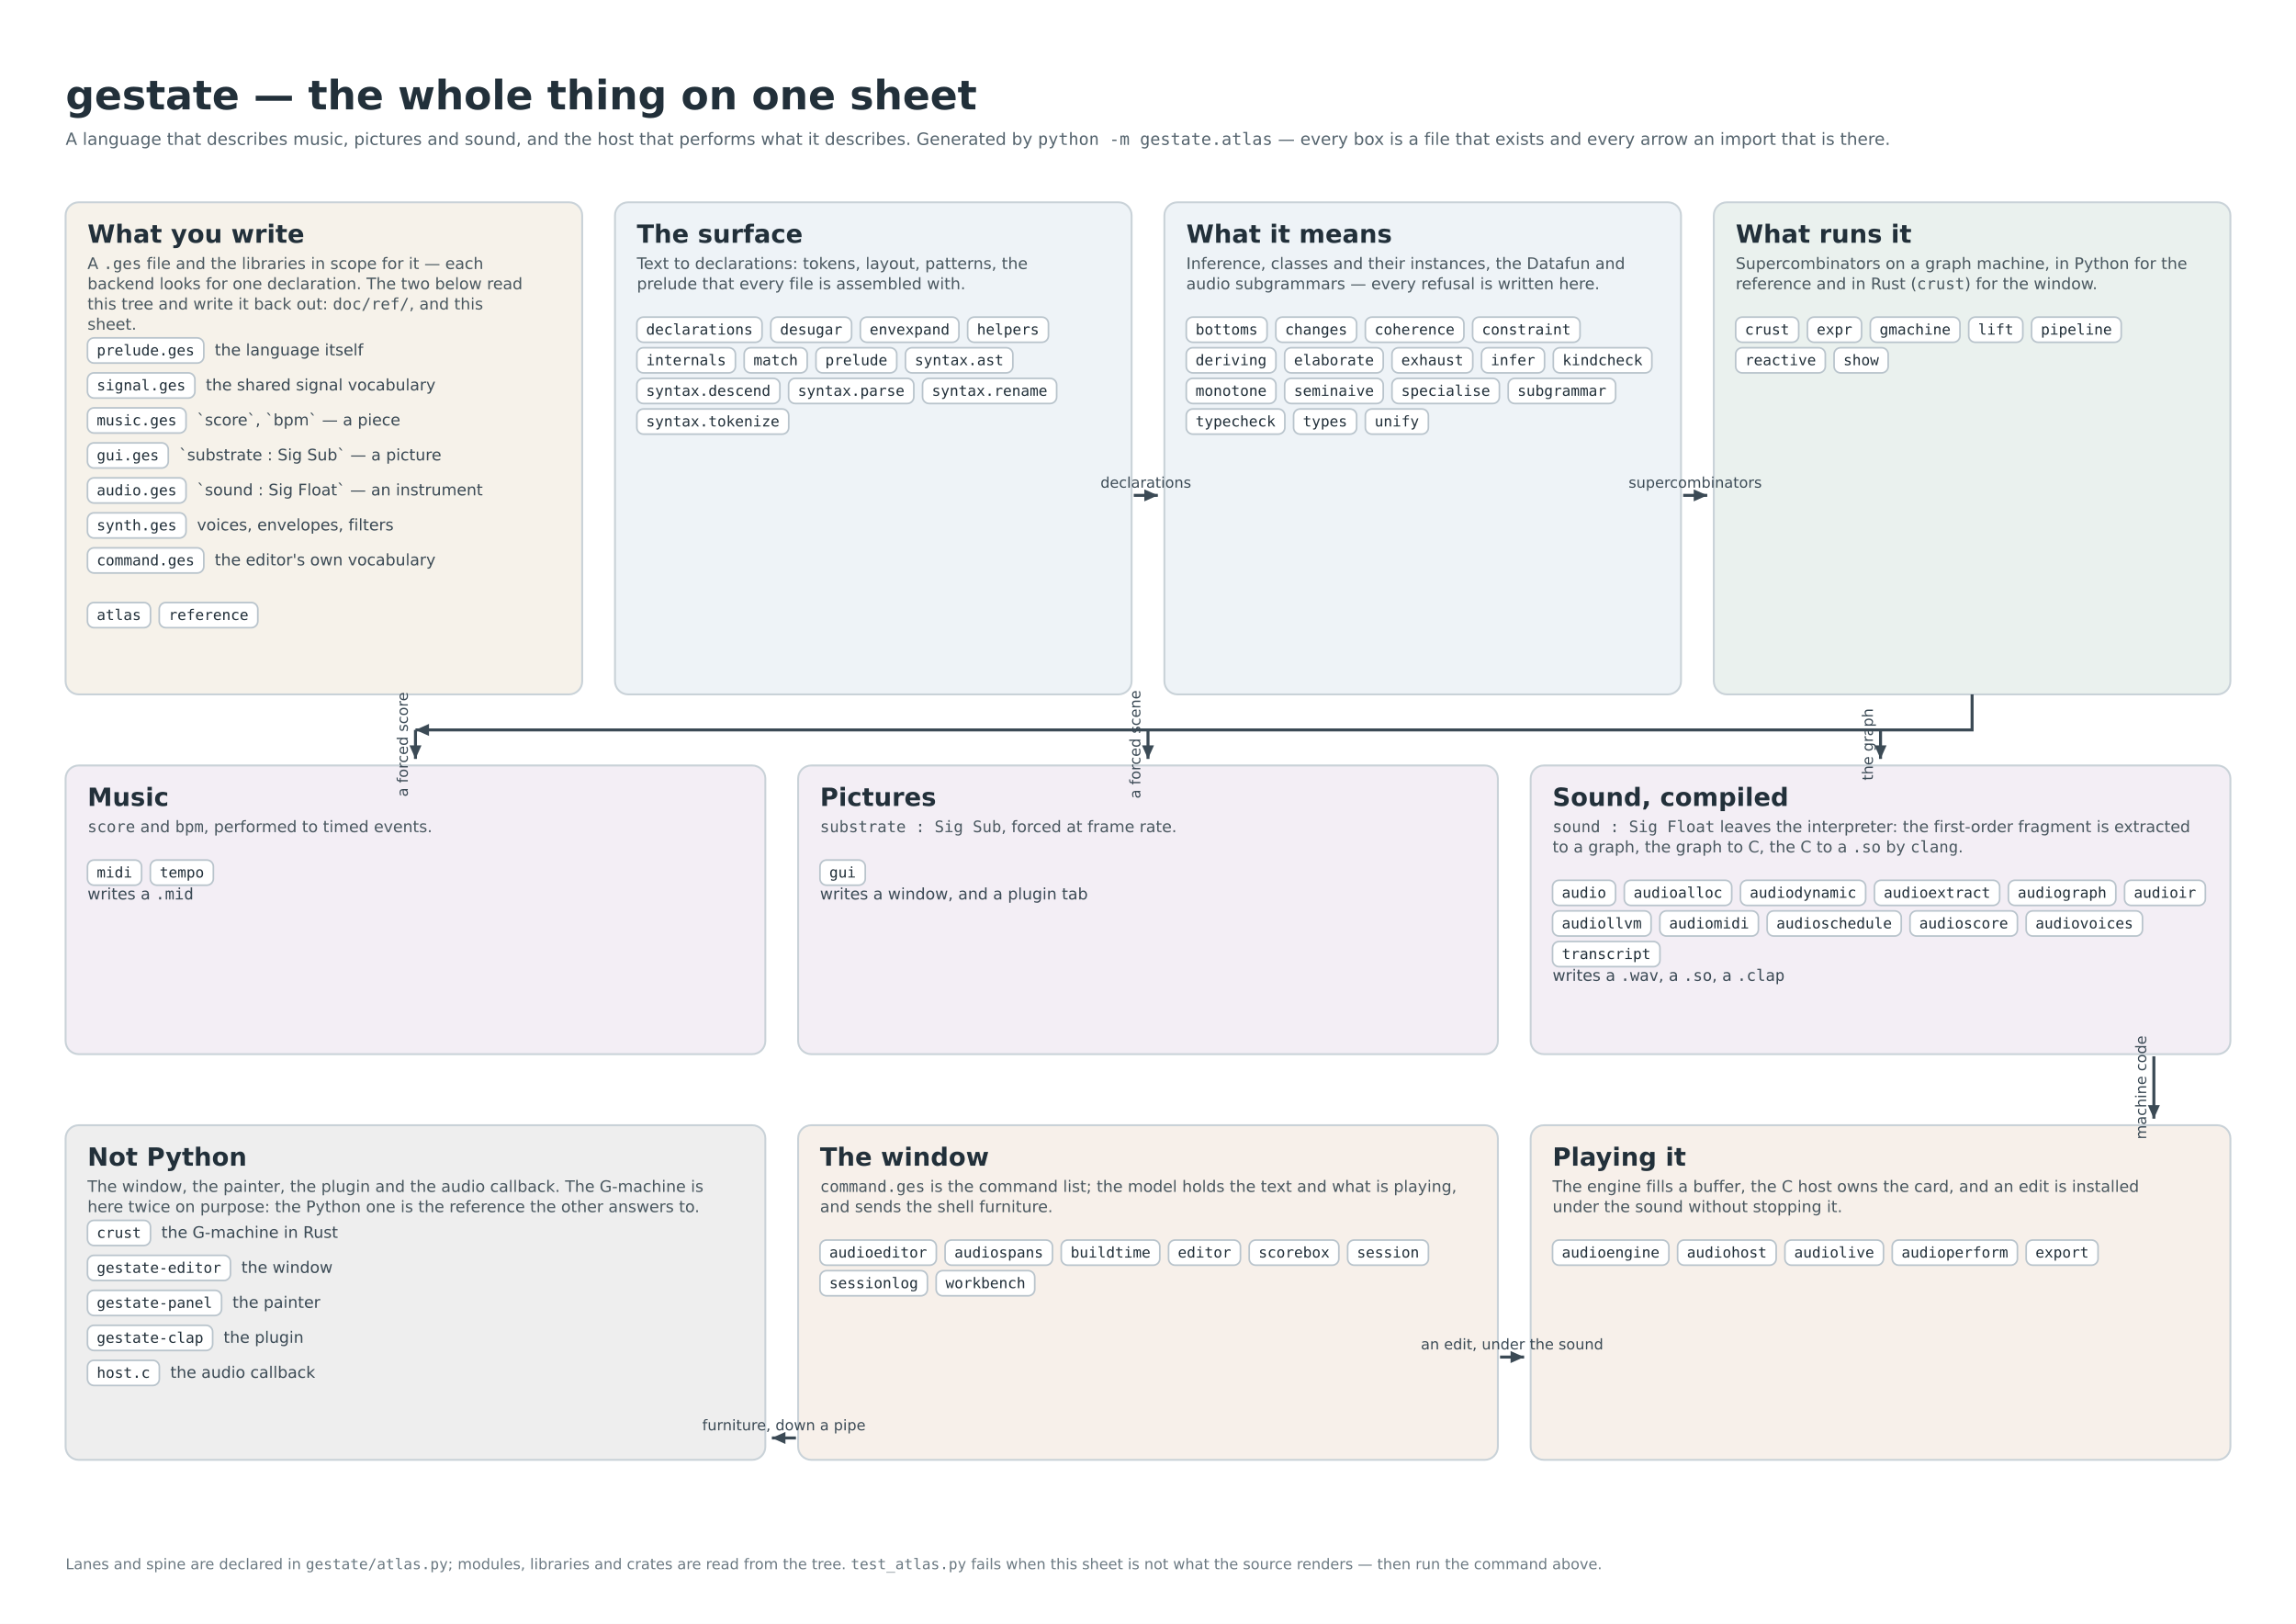
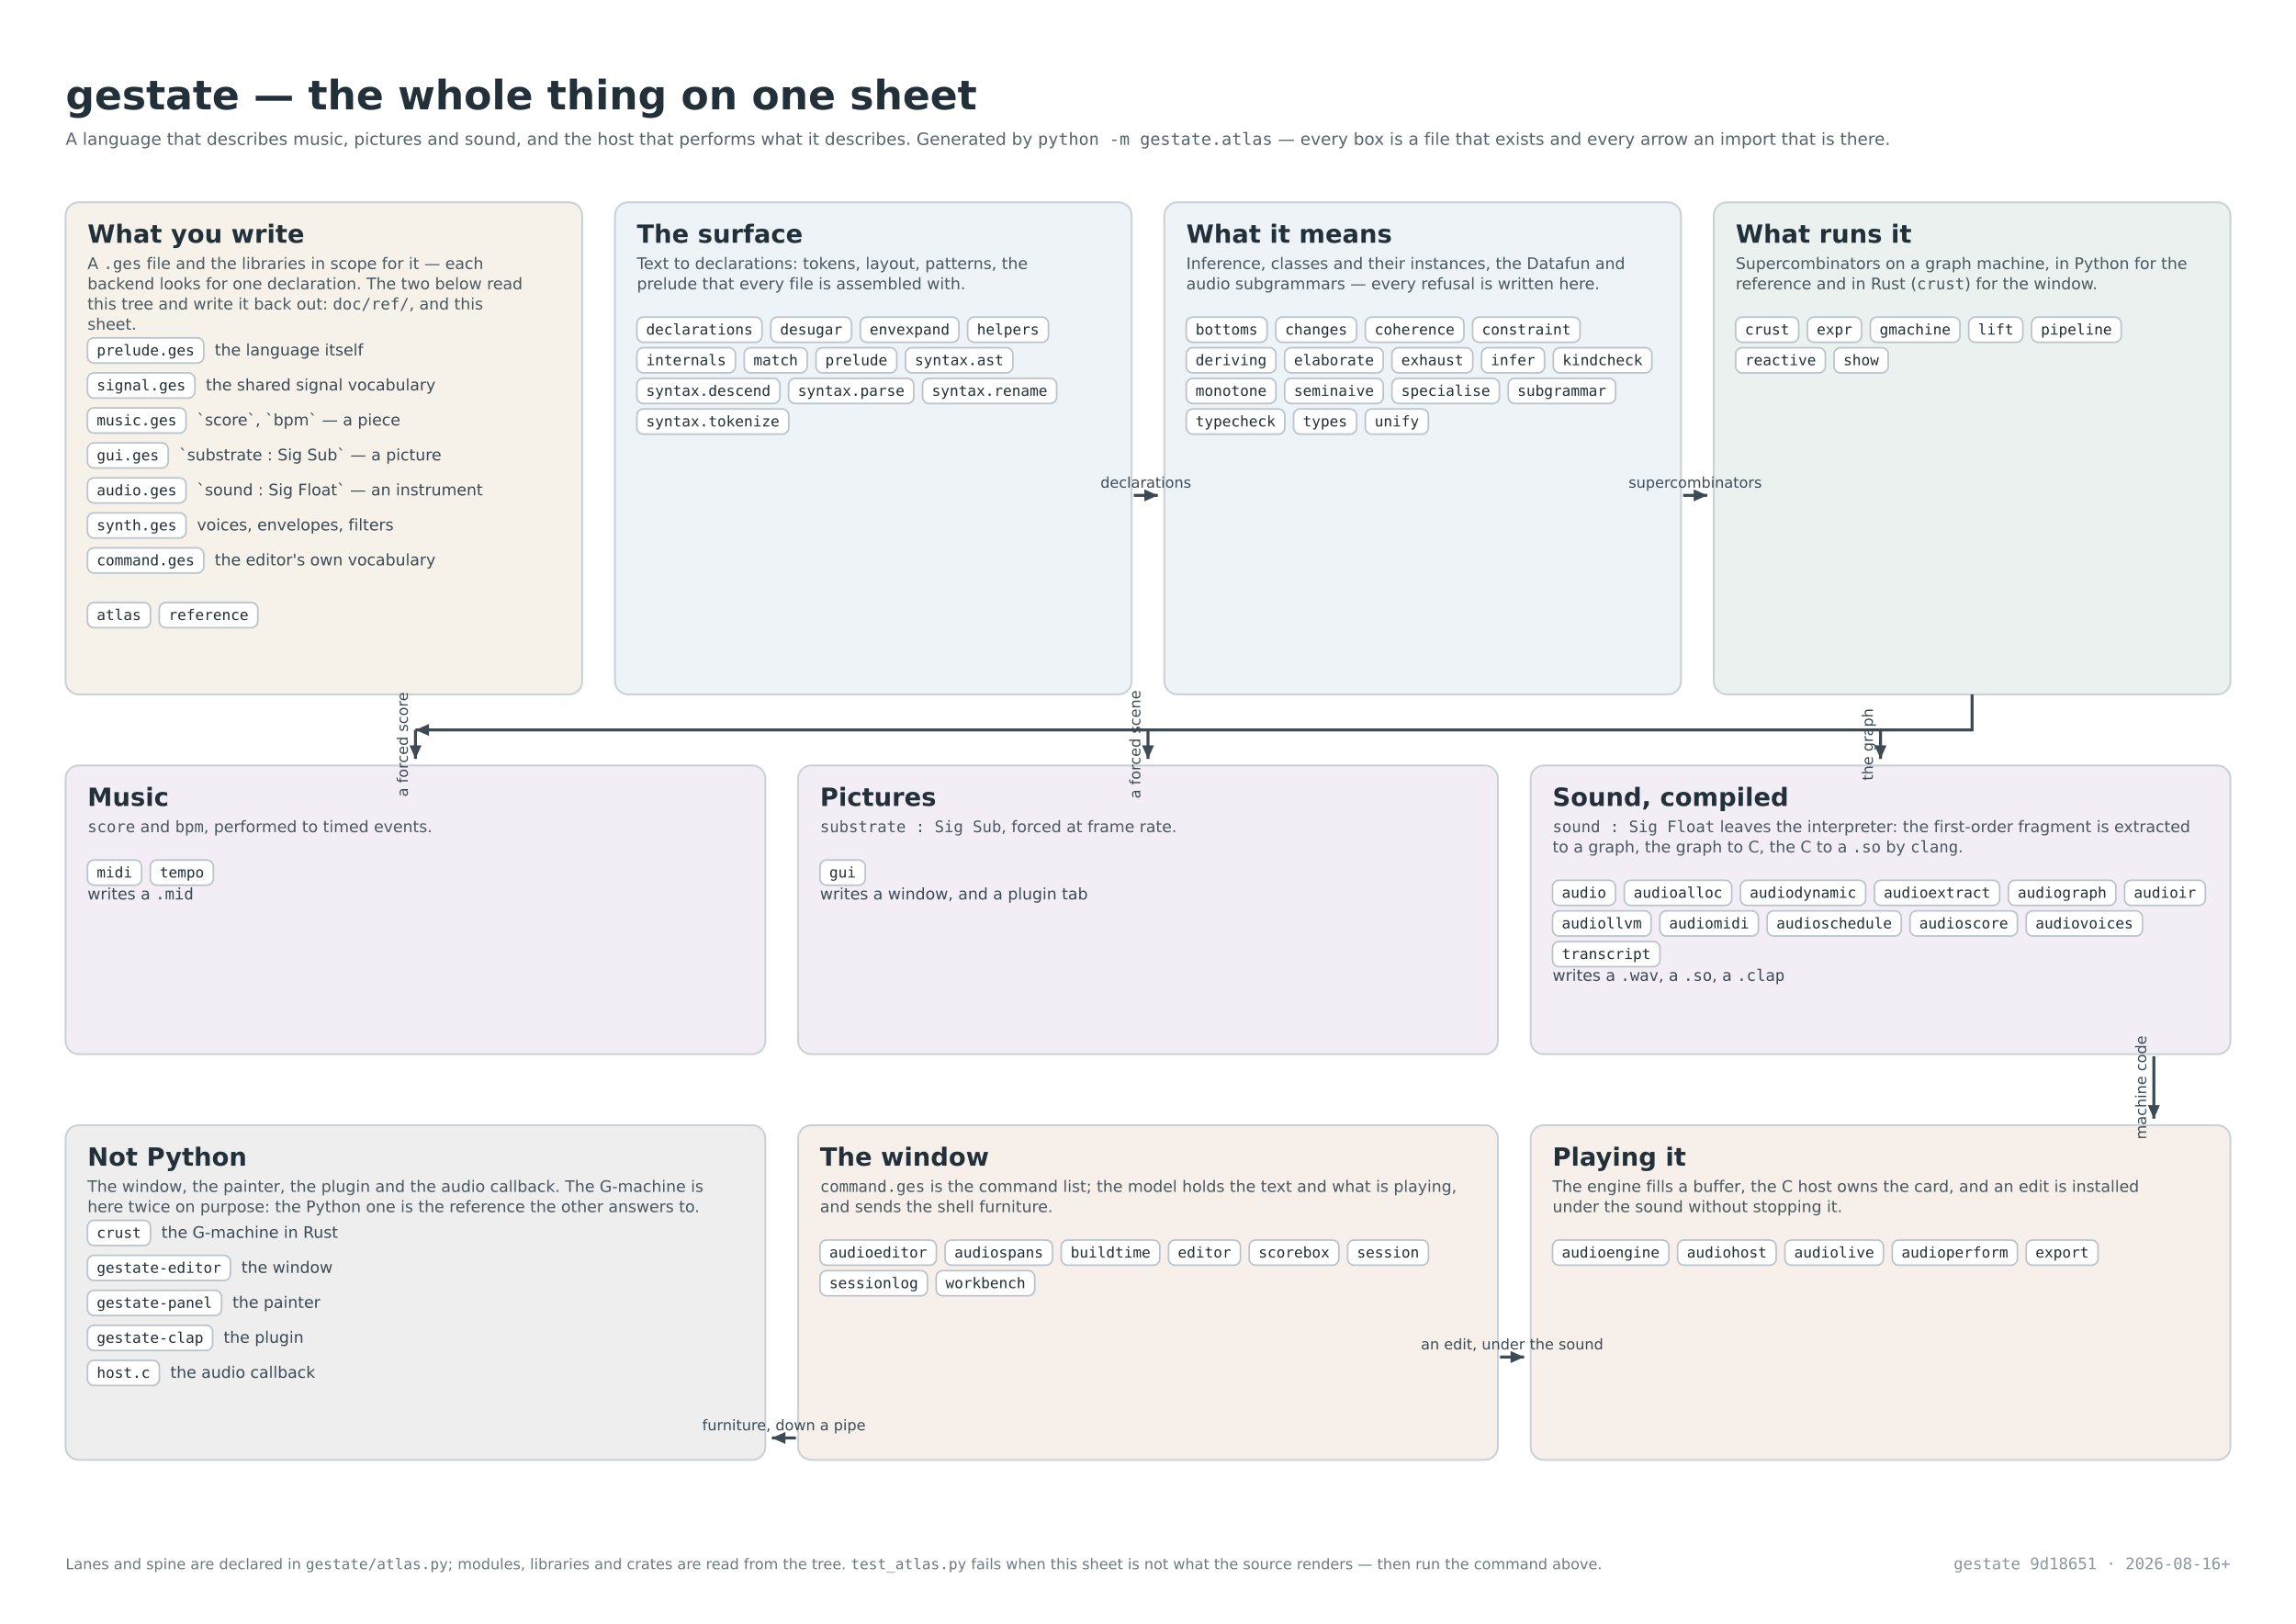
<svg xmlns="http://www.w3.org/2000/svg" width="420mm" height="297mm" viewBox="0 0 420 297">
  <defs>
    <marker id="tip" viewBox="0 0 10 10" refX="9" refY="5" markerWidth="5" markerHeight="5" orient="auto-start-reverse">
      <path d="M 0 1 L 9 5 L 0 9 z" fill="#3b4a55" />
    </marker>
  </defs>
  <style>
  text { font-family: 'DejaVu Sans', Verdana, sans-serif; fill: #22303a; }
  .mono, .chiptext { font-family: 'DejaVu Sans Mono', Consolas, monospace; }
  .title { font-size: 7.4px; font-weight: 700; }
  .subtitle { font-size: 3.1px; fill: #55646e; }
  .foot { font-size: 2.7px; fill: #6b7982; }
+   .stamp { font-size: 2.9px; fill: #8a97a0; text-anchor: end; font-family: 'DejaVu Sans Mono', Consolas, monospace; }
  .lane { stroke: #c9d2d8; stroke-width: 0.35; }
  .lanetitle { font-size: 4.6px; font-weight: 700; }
  .step { font-size: 3.6px; font-weight: 700; }
  .stepnum { font-size: 3.2px; fill: #93a2ab; }
  .home { font-size: 2.6px; fill: #6b7982; text-anchor: end; }
  .refuses { font-size: 2.6px; fill: #8a5a5a; }
  .note { font-size: 2.9px; fill: #4a5860; }
  .extra { font-size: 2.9px; fill: #3b4a55; }
  .chip { fill: #ffffff; stroke: #b9c4cc; stroke-width: 0.3; }
  .chiptext { font-size: 2.7px; text-anchor: middle; }
  .edge { stroke: #3b4a55; stroke-width: 0.55; fill: none; }
  .edgetext { font-size: 2.7px; fill: #3b4a55; text-anchor: middle; }
</style>
  <rect x="0" y="0" width="420" height="297" fill="#ffffff" />
  <text class="title" x="12.00" y="20.00">gestate — the whole thing on one sheet</text>
  <text class="subtitle" x="12.00" y="26.50">A language that describes music, pictures and sound, and the host that performs what it describes. Generated by <tspan class="mono">python -m gestate.atlas</tspan> — every box is a file that exists and every arrow an import that is there.</text>
-   <text class="foot" x="12.00" y="287.00">Lanes and spine are declared in <tspan class="mono">gestate/atlas.py</tspan>; modules, libraries and crates are read from the tree.  <tspan class="mono">test_atlas.py</tspan> fails when this sheet is not what the source renders — then run the command above.</text>
+   <text class="foot" x="12.00" y="287.00">Lanes and spine are declared in <tspan class="mono">gestate/atlas.py</tspan>; modules, libraries and crates are read from the tree. <tspan class="mono">test_atlas.py</tspan> fails when this sheet is not what the source renders — then run the command above.</text>
+   <text class="stamp" x="408.00" y="287.00">gestate 9d18651 · 2026-08-16+</text>
  <rect class="lane" x="12.00" y="37.00" width="94.50" height="90.00" rx="2.4" style="fill:#f6f2ea" />
  <text class="lanetitle" x="16.00" y="44.40">What you write</text>
  <text class="note" x="16.00" y="49.20">A <tspan class="mono">.ges</tspan> file and the libraries in scope for it — each</text>
  <text class="note" x="16.00" y="52.90">backend looks for one declaration. The two below read</text>
  <text class="note" x="16.00" y="56.60">this tree and write it back out: <tspan class="mono">doc/ref/</tspan>, and this</text>
  <text class="note" x="16.00" y="60.30">sheet.</text>
  <rect class="chip" x="16.00" y="61.80" width="21.28" height="4.6" rx="1.2" />
  <text class="chiptext" x="26.64" y="65.00">prelude.ges</text>
  <text class="extra" x="39.28" y="65.00">the language itself</text>
  <rect class="chip" x="16.00" y="68.20" width="19.65" height="4.6" rx="1.2" />
  <text class="chiptext" x="25.83" y="71.40">signal.ges</text>
  <text class="extra" x="37.65" y="71.40">the shared signal vocabulary</text>
  <rect class="chip" x="16.00" y="74.60" width="18.03" height="4.6" rx="1.2" />
  <text class="chiptext" x="25.01" y="77.80">music.ges</text>
  <text class="extra" x="36.03" y="77.80">`score`, `bpm` — a piece</text>
  <rect class="chip" x="16.00" y="81.00" width="14.78" height="4.6" rx="1.2" />
  <text class="chiptext" x="23.39" y="84.20">gui.ges</text>
  <text class="extra" x="32.78" y="84.20">`substrate : Sig Sub` — a picture</text>
  <rect class="chip" x="16.00" y="87.40" width="18.03" height="4.6" rx="1.2" />
  <text class="chiptext" x="25.01" y="90.60">audio.ges</text>
  <text class="extra" x="36.03" y="90.60">`sound : Sig Float` — an instrument</text>
  <rect class="chip" x="16.00" y="93.80" width="18.03" height="4.6" rx="1.2" />
  <text class="chiptext" x="25.01" y="97.00">synth.ges</text>
  <text class="extra" x="36.03" y="97.00">voices, envelopes, filters</text>
  <rect class="chip" x="16.00" y="100.20" width="21.28" height="4.6" rx="1.2" />
  <text class="chiptext" x="26.64" y="103.40">command.ges</text>
  <text class="extra" x="39.28" y="103.40">the editor's own vocabulary</text>
  <rect class="chip" x="16.00" y="110.20" width="11.53" height="4.6" rx="1.2" />
  <text class="chiptext" x="21.76" y="113.40">atlas</text>
  <rect class="chip" x="29.13" y="110.20" width="18.03" height="4.6" rx="1.2" />
  <text class="chiptext" x="38.14" y="113.40">reference</text>
  <rect class="lane" x="112.50" y="37.00" width="94.50" height="90.00" rx="2.4" style="fill:#eef3f7" />
  <text class="lanetitle" x="116.50" y="44.40">The surface</text>
  <text class="note" x="116.50" y="49.20">Text to declarations: tokens, layout, patterns, the</text>
  <text class="note" x="116.50" y="52.90">prelude that every file is assembled with.</text>
  <rect class="chip" x="116.50" y="58.00" width="22.90" height="4.6" rx="1.2" />
  <text class="chiptext" x="127.95" y="61.20">declarations</text>
  <rect class="chip" x="141.00" y="58.00" width="14.78" height="4.6" rx="1.2" />
  <text class="chiptext" x="148.39" y="61.20">desugar</text>
  <rect class="chip" x="157.38" y="58.00" width="18.03" height="4.6" rx="1.2" />
  <text class="chiptext" x="166.40" y="61.20">envexpand</text>
  <rect class="chip" x="177.01" y="58.00" width="14.78" height="4.6" rx="1.2" />
  <text class="chiptext" x="184.40" y="61.20">helpers</text>
  <rect class="chip" x="116.50" y="63.60" width="18.03" height="4.6" rx="1.2" />
  <text class="chiptext" x="125.51" y="66.80">internals</text>
  <rect class="chip" x="136.13" y="63.60" width="11.53" height="4.6" rx="1.2" />
  <text class="chiptext" x="141.89" y="66.80">match</text>
  <rect class="chip" x="149.26" y="63.60" width="14.78" height="4.6" rx="1.2" />
  <text class="chiptext" x="156.64" y="66.80">prelude</text>
  <rect class="chip" x="165.63" y="63.60" width="19.65" height="4.6" rx="1.2" />
  <text class="chiptext" x="175.46" y="66.80">syntax.ast</text>
  <rect class="chip" x="116.50" y="69.20" width="26.16" height="4.6" rx="1.2" />
  <text class="chiptext" x="129.58" y="72.40">syntax.descend</text>
  <rect class="chip" x="144.26" y="69.20" width="22.90" height="4.6" rx="1.2" />
  <text class="chiptext" x="155.71" y="72.40">syntax.parse</text>
  <rect class="chip" x="168.76" y="69.20" width="24.53" height="4.6" rx="1.2" />
  <text class="chiptext" x="181.03" y="72.40">syntax.rename</text>
  <rect class="chip" x="116.50" y="74.80" width="27.78" height="4.6" rx="1.2" />
  <text class="chiptext" x="130.39" y="78.00">syntax.tokenize</text>
  <rect class="lane" x="213.00" y="37.00" width="94.50" height="90.00" rx="2.4" style="fill:#eef3f7" />
  <text class="lanetitle" x="217.00" y="44.40">What it means</text>
  <text class="note" x="217.00" y="49.20">Inference, classes and their instances, the Datafun and</text>
  <text class="note" x="217.00" y="52.90">audio subgrammars — every refusal is written here.</text>
  <rect class="chip" x="217.00" y="58.00" width="14.78" height="4.6" rx="1.2" />
  <text class="chiptext" x="224.39" y="61.20">bottoms</text>
  <rect class="chip" x="233.38" y="58.00" width="14.78" height="4.6" rx="1.2" />
  <text class="chiptext" x="240.77" y="61.20">changes</text>
  <rect class="chip" x="249.76" y="58.00" width="18.03" height="4.6" rx="1.2" />
  <text class="chiptext" x="258.77" y="61.20">coherence</text>
  <rect class="chip" x="269.38" y="58.00" width="19.65" height="4.6" rx="1.2" />
  <text class="chiptext" x="279.21" y="61.20">constraint</text>
  <rect class="chip" x="217.00" y="63.60" width="16.40" height="4.6" rx="1.2" />
  <text class="chiptext" x="225.20" y="66.80">deriving</text>
  <rect class="chip" x="235.00" y="63.60" width="18.03" height="4.6" rx="1.2" />
  <text class="chiptext" x="244.02" y="66.80">elaborate</text>
  <rect class="chip" x="254.63" y="63.60" width="14.78" height="4.6" rx="1.2" />
  <text class="chiptext" x="262.02" y="66.80">exhaust</text>
  <rect class="chip" x="271.01" y="63.60" width="11.53" height="4.6" rx="1.2" />
  <text class="chiptext" x="276.77" y="66.80">infer</text>
  <rect class="chip" x="284.14" y="63.60" width="18.03" height="4.6" rx="1.2" />
  <text class="chiptext" x="293.15" y="66.80">kindcheck</text>
  <rect class="chip" x="217.00" y="69.20" width="16.40" height="4.6" rx="1.2" />
  <text class="chiptext" x="225.20" y="72.40">monotone</text>
  <rect class="chip" x="235.00" y="69.20" width="18.03" height="4.6" rx="1.2" />
  <text class="chiptext" x="244.02" y="72.40">seminaive</text>
  <rect class="chip" x="254.63" y="69.20" width="19.65" height="4.6" rx="1.2" />
  <text class="chiptext" x="264.46" y="72.40">specialise</text>
  <rect class="chip" x="275.89" y="69.20" width="19.65" height="4.6" rx="1.2" />
  <text class="chiptext" x="285.71" y="72.40">subgrammar</text>
  <rect class="chip" x="217.00" y="74.80" width="18.03" height="4.6" rx="1.2" />
  <text class="chiptext" x="226.01" y="78.00">typecheck</text>
  <rect class="chip" x="236.63" y="74.80" width="11.53" height="4.6" rx="1.2" />
  <text class="chiptext" x="242.39" y="78.00">types</text>
  <rect class="chip" x="249.76" y="74.80" width="11.53" height="4.6" rx="1.2" />
  <text class="chiptext" x="255.52" y="78.00">unify</text>
  <rect class="lane" x="313.50" y="37.00" width="94.50" height="90.00" rx="2.4" style="fill:#eaf1ee" />
  <text class="lanetitle" x="317.50" y="44.40">What runs it</text>
  <text class="note" x="317.50" y="49.20">Supercombinators on a graph machine, in Python for the</text>
  <text class="note" x="317.50" y="52.90">reference and in Rust (<tspan class="mono">crust</tspan>) for the window.</text>
  <rect class="chip" x="317.50" y="58.00" width="11.53" height="4.6" rx="1.2" />
  <text class="chiptext" x="323.26" y="61.20">crust</text>
  <rect class="chip" x="330.63" y="58.00" width="9.90" height="4.6" rx="1.2" />
  <text class="chiptext" x="335.58" y="61.20">expr</text>
  <rect class="chip" x="342.13" y="58.00" width="16.40" height="4.6" rx="1.2" />
  <text class="chiptext" x="350.33" y="61.20">gmachine</text>
  <rect class="chip" x="360.13" y="58.00" width="9.90" height="4.6" rx="1.2" />
  <text class="chiptext" x="365.08" y="61.20">lift</text>
  <rect class="chip" x="371.63" y="58.00" width="16.40" height="4.6" rx="1.2" />
  <text class="chiptext" x="379.83" y="61.20">pipeline</text>
  <rect class="chip" x="317.50" y="63.60" width="16.40" height="4.6" rx="1.2" />
  <text class="chiptext" x="325.70" y="66.80">reactive</text>
  <rect class="chip" x="335.50" y="63.60" width="9.90" height="4.6" rx="1.2" />
  <text class="chiptext" x="340.45" y="66.80">show</text>
  <rect class="lane" x="12.00" y="140.00" width="128.00" height="52.80" rx="2.4" style="fill:#f3eef5" />
  <text class="lanetitle" x="16.00" y="147.40">Music</text>
  <text class="note" x="16.00" y="152.20">
    <tspan class="mono">score</tspan> and <tspan class="mono">bpm</tspan>, performed to timed events.</text>
  <rect class="chip" x="16.00" y="157.30" width="9.90" height="4.6" rx="1.2" />
  <text class="chiptext" x="20.95" y="160.50">midi</text>
  <rect class="chip" x="27.50" y="157.30" width="11.53" height="4.6" rx="1.2" />
  <text class="chiptext" x="33.27" y="160.50">tempo</text>
  <text class="extra" x="16.00" y="164.50">writes a <tspan class="mono">.mid</tspan>
  </text>
  <rect class="lane" x="146.00" y="140.00" width="128.00" height="52.80" rx="2.4" style="fill:#f3eef5" />
  <text class="lanetitle" x="150.00" y="147.40">Pictures</text>
  <text class="note" x="150.00" y="152.20">
    <tspan class="mono">substrate : Sig Sub</tspan>, forced at frame rate.</text>
  <rect class="chip" x="150.00" y="157.30" width="8.28" height="4.6" rx="1.2" />
  <text class="chiptext" x="154.14" y="160.50">gui</text>
  <text class="extra" x="150.00" y="164.50">writes a window, and a plugin tab</text>
  <rect class="lane" x="280.00" y="140.00" width="128.00" height="52.80" rx="2.4" style="fill:#f3eef5" />
  <text class="lanetitle" x="284.00" y="147.40">Sound, compiled</text>
  <text class="note" x="284.00" y="152.20">
    <tspan class="mono">sound : Sig Float</tspan> leaves the interpreter: the first-order fragment is extracted</text>
  <text class="note" x="284.00" y="155.90">to a graph, the graph to C, the C to a <tspan class="mono">.so</tspan> by <tspan class="mono">clang</tspan>.</text>
  <rect class="chip" x="284.00" y="161.00" width="11.53" height="4.6" rx="1.2" />
  <text class="chiptext" x="289.76" y="164.20">audio</text>
  <rect class="chip" x="297.13" y="161.00" width="19.65" height="4.6" rx="1.2" />
  <text class="chiptext" x="306.95" y="164.20">audioalloc</text>
  <rect class="chip" x="318.38" y="161.00" width="22.90" height="4.6" rx="1.2" />
  <text class="chiptext" x="329.83" y="164.20">audiodynamic</text>
  <rect class="chip" x="342.89" y="161.00" width="22.90" height="4.6" rx="1.2" />
  <text class="chiptext" x="354.34" y="164.20">audioextract</text>
  <rect class="chip" x="367.39" y="161.00" width="19.65" height="4.6" rx="1.2" />
  <text class="chiptext" x="377.22" y="164.20">audiograph</text>
  <rect class="chip" x="388.64" y="161.00" width="14.78" height="4.6" rx="1.2" />
  <text class="chiptext" x="396.03" y="164.20">audioir</text>
  <rect class="chip" x="284.00" y="166.60" width="18.03" height="4.6" rx="1.2" />
  <text class="chiptext" x="293.01" y="169.80">audiollvm</text>
  <rect class="chip" x="303.63" y="166.60" width="18.03" height="4.6" rx="1.2" />
  <text class="chiptext" x="312.64" y="169.80">audiomidi</text>
  <rect class="chip" x="323.26" y="166.60" width="24.53" height="4.6" rx="1.2" />
  <text class="chiptext" x="335.52" y="169.80">audioschedule</text>
  <rect class="chip" x="349.39" y="166.60" width="19.65" height="4.6" rx="1.2" />
  <text class="chiptext" x="359.21" y="169.80">audioscore</text>
  <rect class="chip" x="370.64" y="166.60" width="21.28" height="4.6" rx="1.2" />
  <text class="chiptext" x="381.28" y="169.80">audiovoices</text>
  <rect class="chip" x="284.00" y="172.20" width="19.65" height="4.6" rx="1.2" />
  <text class="chiptext" x="293.83" y="175.40">transcript</text>
  <text class="extra" x="284.00" y="179.40">writes a <tspan class="mono">.wav</tspan>, a <tspan class="mono">.so</tspan>, a <tspan class="mono">.clap</tspan>
  </text>
  <rect class="lane" x="12.00" y="205.80" width="128.00" height="61.20" rx="2.4" style="fill:#eeeeee" />
  <text class="lanetitle" x="16.00" y="213.20">Not Python</text>
  <text class="note" x="16.00" y="218.00">The window, the painter, the plugin and the audio callback. The G-machine is</text>
  <text class="note" x="16.00" y="221.70">here twice on purpose: the Python one is the reference the other answers to.</text>
  <rect class="chip" x="16.00" y="223.20" width="11.53" height="4.6" rx="1.2" />
  <text class="chiptext" x="21.76" y="226.40">crust</text>
  <text class="extra" x="29.53" y="226.40">the G-machine in Rust</text>
  <rect class="chip" x="16.00" y="229.60" width="26.16" height="4.6" rx="1.2" />
  <text class="chiptext" x="29.08" y="232.80">gestate-editor</text>
  <text class="extra" x="44.16" y="232.80">the window</text>
  <rect class="chip" x="16.00" y="236.00" width="24.53" height="4.6" rx="1.2" />
  <text class="chiptext" x="28.27" y="239.20">gestate-panel</text>
  <text class="extra" x="42.53" y="239.20">the painter</text>
  <rect class="chip" x="16.00" y="242.40" width="22.90" height="4.6" rx="1.2" />
  <text class="chiptext" x="27.45" y="245.60">gestate-clap</text>
  <text class="extra" x="40.90" y="245.60">the plugin</text>
  <rect class="chip" x="16.00" y="248.80" width="13.15" height="4.6" rx="1.2" />
  <text class="chiptext" x="22.58" y="252.00">host.c</text>
  <text class="extra" x="31.15" y="252.00">the audio callback</text>
  <rect class="lane" x="146.00" y="205.80" width="128.00" height="61.20" rx="2.4" style="fill:#f7f0ea" />
  <text class="lanetitle" x="150.00" y="213.20">The window</text>
  <text class="note" x="150.00" y="218.00">
    <tspan class="mono">command.ges</tspan> is the command list; the model holds the text and what is playing,</text>
  <text class="note" x="150.00" y="221.70">and sends the shell furniture.</text>
  <rect class="chip" x="150.00" y="226.80" width="21.28" height="4.6" rx="1.2" />
  <text class="chiptext" x="160.64" y="230.00">audioeditor</text>
  <rect class="chip" x="172.88" y="226.80" width="19.65" height="4.6" rx="1.2" />
  <text class="chiptext" x="182.71" y="230.00">audiospans</text>
  <rect class="chip" x="194.13" y="226.80" width="18.03" height="4.6" rx="1.2" />
  <text class="chiptext" x="203.15" y="230.00">buildtime</text>
  <rect class="chip" x="213.76" y="226.80" width="13.15" height="4.6" rx="1.2" />
  <text class="chiptext" x="220.34" y="230.00">editor</text>
  <rect class="chip" x="228.51" y="226.80" width="16.40" height="4.6" rx="1.2" />
  <text class="chiptext" x="236.72" y="230.00">scorebox</text>
  <rect class="chip" x="246.52" y="226.80" width="14.78" height="4.6" rx="1.2" />
  <text class="chiptext" x="253.91" y="230.00">session</text>
  <rect class="chip" x="150.00" y="232.40" width="19.65" height="4.6" rx="1.2" />
  <text class="chiptext" x="159.83" y="235.60">sessionlog</text>
  <rect class="chip" x="171.25" y="232.40" width="18.03" height="4.6" rx="1.2" />
  <text class="chiptext" x="180.27" y="235.60">workbench</text>
  <rect class="lane" x="280.00" y="205.80" width="128.00" height="61.20" rx="2.4" style="fill:#f7f0ea" />
  <text class="lanetitle" x="284.00" y="213.20">Playing it</text>
  <text class="note" x="284.00" y="218.00">The engine fills a buffer, the C host owns the card, and an edit is installed</text>
  <text class="note" x="284.00" y="221.70">under the sound without stopping it.</text>
  <rect class="chip" x="284.00" y="226.80" width="21.28" height="4.6" rx="1.2" />
  <text class="chiptext" x="294.64" y="230.00">audioengine</text>
  <rect class="chip" x="306.88" y="226.80" width="18.03" height="4.6" rx="1.2" />
  <text class="chiptext" x="315.89" y="230.00">audiohost</text>
  <rect class="chip" x="326.51" y="226.80" width="18.03" height="4.6" rx="1.2" />
  <text class="chiptext" x="335.52" y="230.00">audiolive</text>
  <rect class="chip" x="346.14" y="226.80" width="22.90" height="4.6" rx="1.2" />
  <text class="chiptext" x="357.59" y="230.00">audioperform</text>
  <rect class="chip" x="370.64" y="226.80" width="13.15" height="4.6" rx="1.2" />
  <text class="chiptext" x="377.22" y="230.00">export</text>
  <path class="edge" d="M360.75,127.00 L360.75,133.50 L76.00,133.50" marker-end="url(#tip)" />
  <path class="edge" d="M207.40,90.60 L211.80,90.60" marker-end="url(#tip)" />
  <text class="edgetext" x="209.60" y="89.20">declarations</text>
  <path class="edge" d="M307.90,90.60 L312.30,90.60" marker-end="url(#tip)" />
  <text class="edgetext" x="310.10" y="89.20">supercombinators</text>
  <path class="edge" d="M76.00,133.50 L76.00,138.80" marker-end="url(#tip)" />
  <text class="edgetext" x="76.00" y="134.75" transform="rotate(-90 76.00 136.15)">a forced score</text>
  <path class="edge" d="M210.00,133.50 L210.00,138.80" marker-end="url(#tip)" />
  <text class="edgetext" x="210.00" y="134.75" transform="rotate(-90 210.00 136.15)">a forced scene</text>
  <path class="edge" d="M344.00,133.50 L344.00,138.80" marker-end="url(#tip)" />
  <text class="edgetext" x="344.00" y="134.75" transform="rotate(-90 344.00 136.15)">the graph</text>
  <path class="edge" d="M394.00,193.20 L394.00,204.60" marker-end="url(#tip)" />
  <text class="edgetext" x="394.00" y="197.50" transform="rotate(-90 394.00 198.90)">machine code</text>
  <path class="edge" d="M274.40,248.20 L278.80,248.20" marker-end="url(#tip)" />
  <text class="edgetext" x="276.60" y="246.80">an edit, under the sound</text>
  <path class="edge" d="M145.60,263.00 L141.20,263.00" marker-end="url(#tip)" />
  <text class="edgetext" x="143.40" y="261.60">furniture, down a pipe</text>
</svg>
